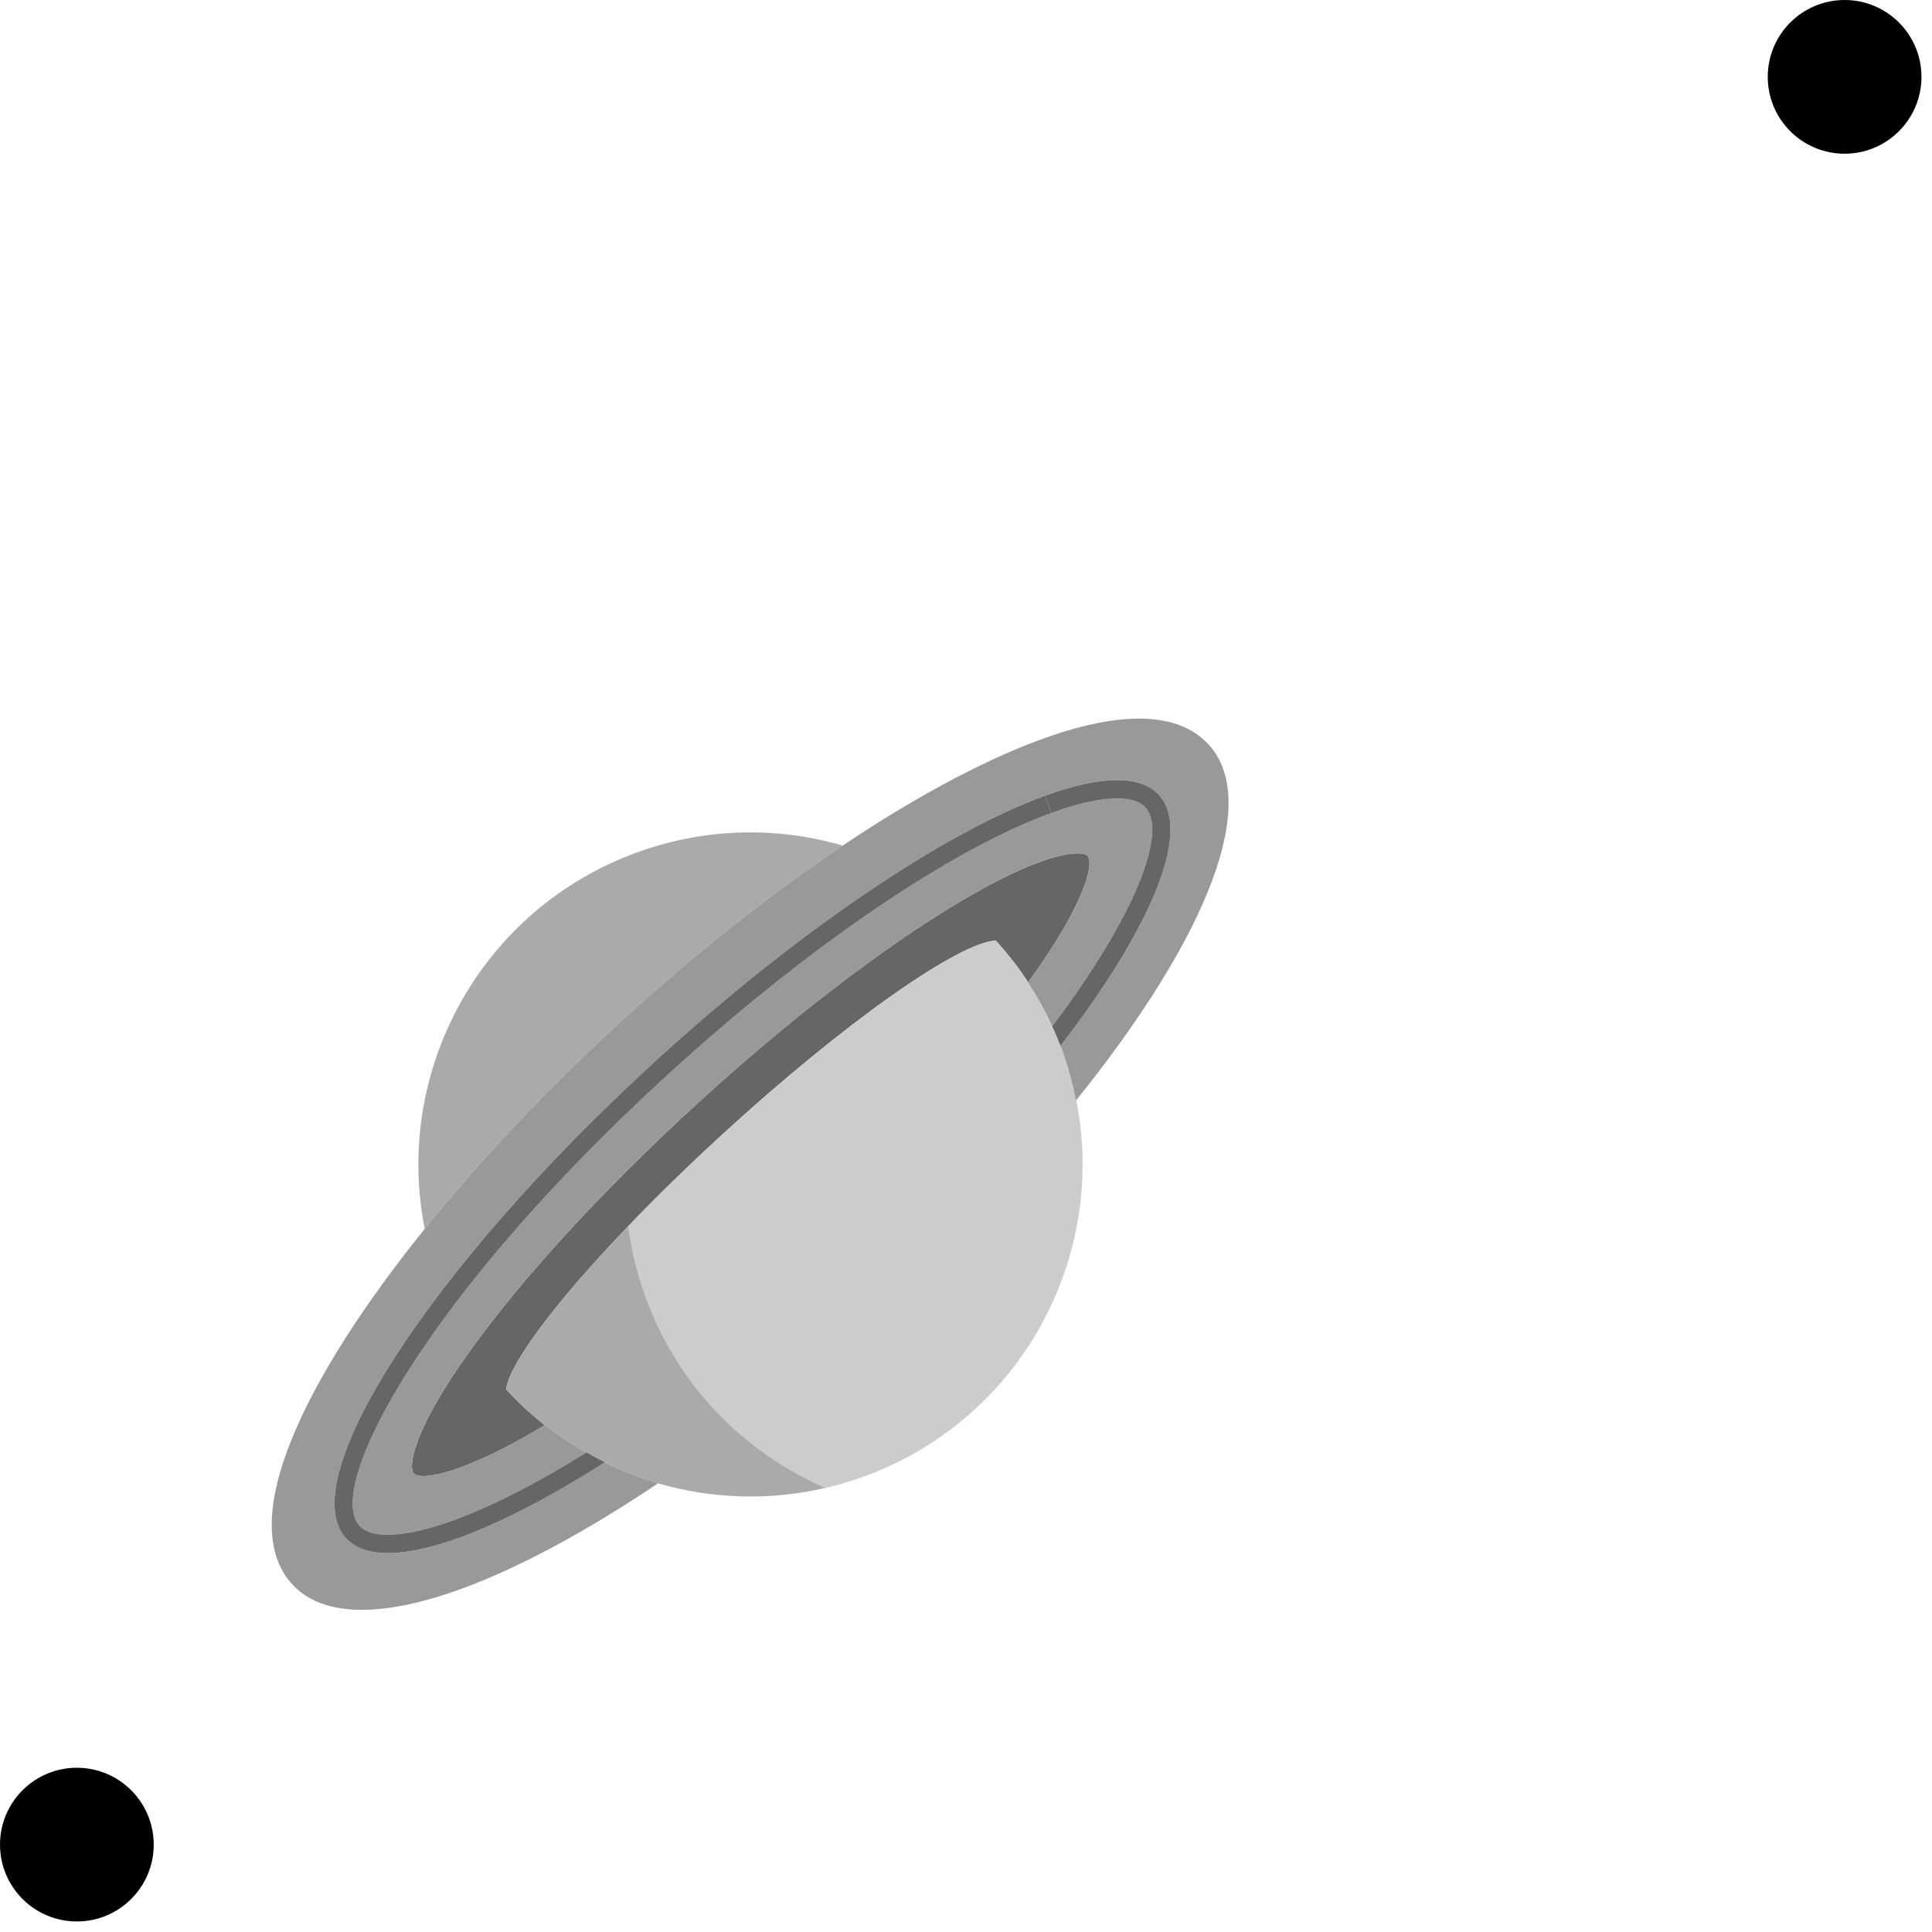
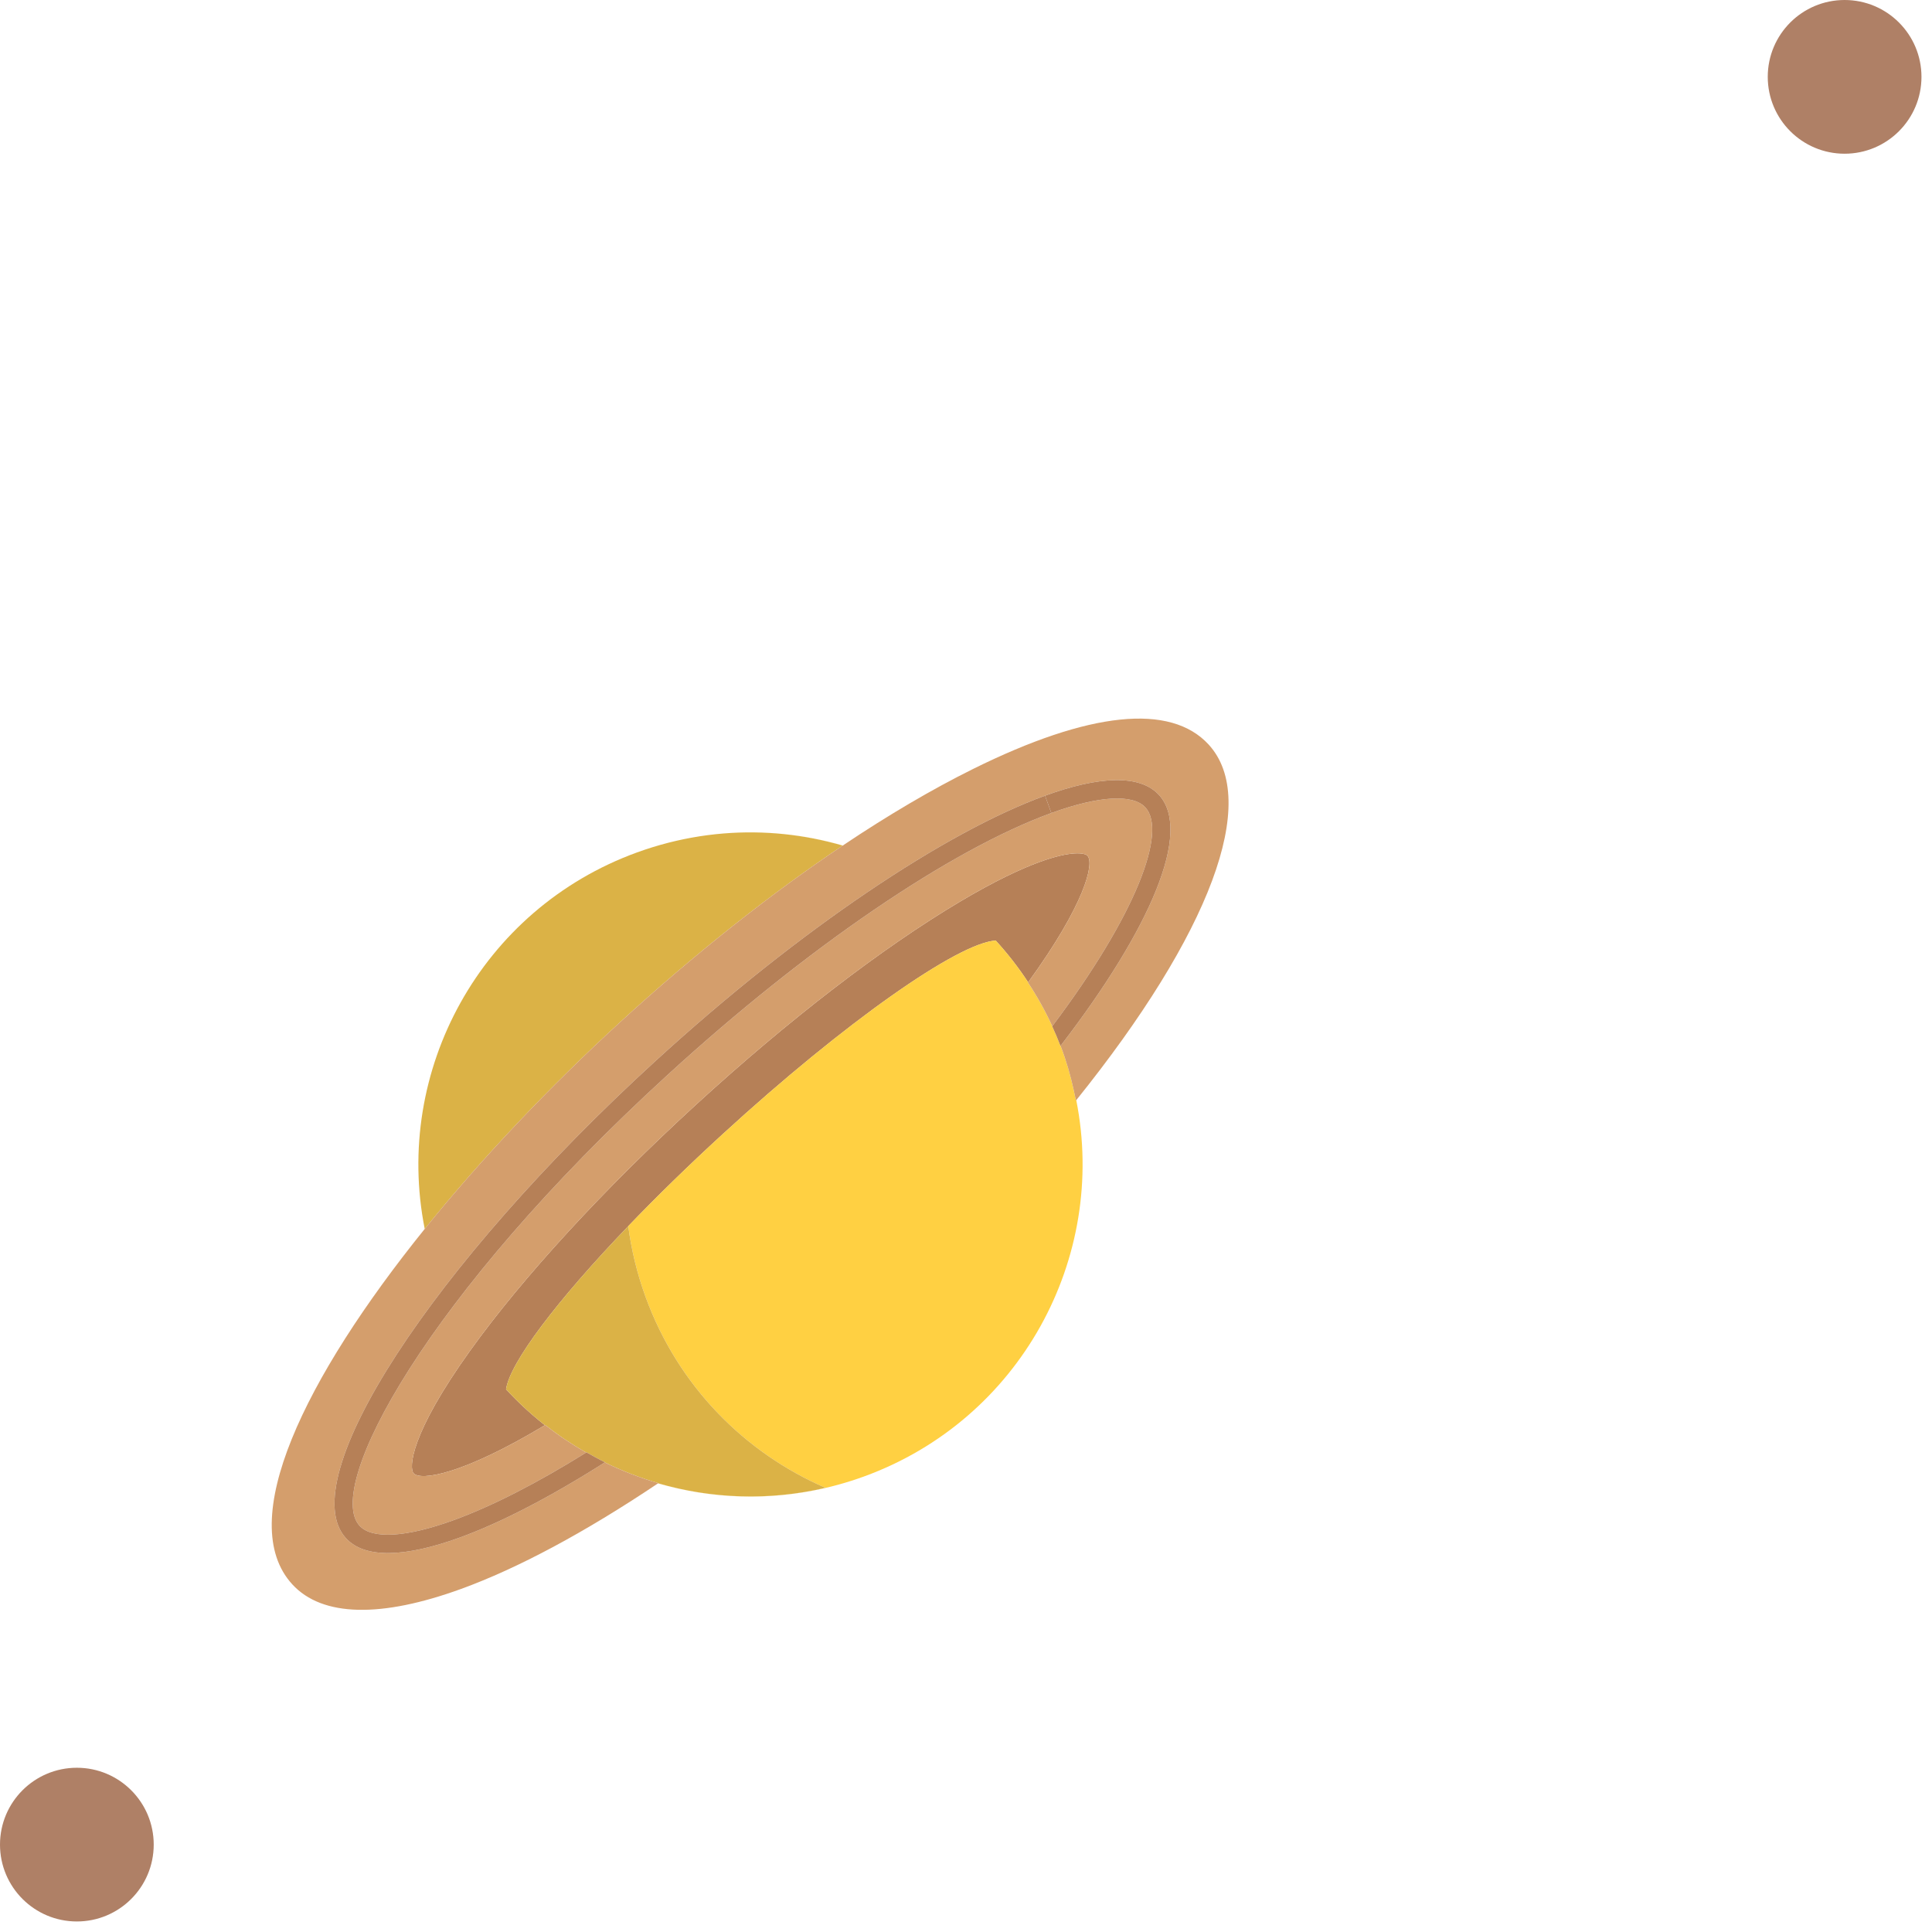
<svg xmlns="http://www.w3.org/2000/svg" version="1.1" id="Capa_1" x="0px" y="0px" viewBox="0 0 502.74 502.74" style="enable-background:new 0 0 502.74 502.74;" xml:space="preserve">
  <g transform="rotate(-20, 251, 251) translate(30,130) scale(0.6)">
-     <g>
-       <path style="fill:none;" d="M395.431,251.37c0,0.962-0.018,1.919-0.036,2.876C395.418,253.291,395.431,252.332,395.431,251.37z" />
-       <path style="fill:#666666;" d="M434.563,175.558c-0.695-1.68-5.984-4.57-20.336-4.57c-8.906,0-21.297,1.109-38.25,4.313   c-38.578,7.281-87.578,22.789-137.969,43.664c-50.391,20.875-96.008,44.555-128.43,66.688   c-37.219,25.398-42.375,38.883-41.25,41.609c1.733,4.199,19.547,7.848,60.63-0.13c-1.195-1.927-2.345-3.885-3.449-5.871   c-0.039-0.07-0.079-0.141-0.118-0.211c-0.462-0.834-0.915-1.674-1.361-2.518c-0.077-0.146-0.154-0.292-0.231-0.438   c-0.417-0.795-0.826-1.595-1.228-2.399c-0.098-0.197-0.196-0.394-0.294-0.591c-0.382-0.772-0.758-1.547-1.126-2.327   c-0.109-0.231-0.217-0.464-0.325-0.696c-0.353-0.758-0.701-1.517-1.041-2.282c-0.114-0.257-0.225-0.515-0.338-0.772   c-0.329-0.753-0.656-1.507-0.973-2.267c-0.003-0.006-0.005-0.012-0.008-0.018c5.518-10.29,33.918-28.665,74.006-48.367   c15.792-7.762,33.396-15.729,52.128-23.488c66.279-27.454,124.41-43.083,139.996-38.382c2.892,7.013,5.251,14.301,7.016,21.819   C426.293,194.911,436.297,179.738,434.563,175.558z" />
-       <path style="fill:#CCCCCC;" d="M279.66,110.144c0.924,0.184,1.844,0.379,2.761,0.58   C281.504,110.523,280.584,110.328,279.66,110.144z" />
-       <path style="fill:#CCCCCC;" d="M286.315,111.634c1.041,0.26,2.078,0.53,3.111,0.813   C288.394,112.165,287.357,111.894,286.315,111.634z" />
-       <path style="fill:#CCCCCC;" d="M283.012,110.853c0.98,0.22,1.957,0.45,2.929,0.69C284.968,111.304,283.992,111.072,283.012,110.853   z" />
-       <path style="fill:#CCCCCC;" d="M395.394,254.246c0.019-0.957,0.036-1.915,0.036-2.876c0-0.786-0.022-1.565-0.035-2.348   c-0.012,0.008-0.023,0.015-0.035,0.022c-0.051-3.104-0.212-6.178-0.464-9.227c0.015-0.01,0.029-0.019,0.044-0.029   c-0.604-7.305-1.758-14.452-3.418-21.405c0.031-0.021,0.061-0.042,0.092-0.063c-1.766-7.518-4.124-14.807-7.016-21.819   c-15.586-4.7-73.717,10.929-139.996,38.382c-18.732,7.759-36.336,15.726-52.128,23.488c-2.248,10.108-3.443,20.613-3.443,31.398   c0,41.168,17.304,78.272,45.001,104.516c-25.063-3.021-48.141-12.482-67.54-26.67c-0.012,0.003-0.024,0.006-0.036,0.009   c23.819,17.44,53.191,27.745,84.975,27.745c72.008,0,131.67-52.855,142.31-121.885c-0.067,0.041-0.133,0.082-0.201,0.122   C394.526,267.263,395.231,260.825,395.394,254.246z" />
-       <path style="fill:#CCCCCC;" d="M336.357,135.08c-13.912-10.177-29.717-17.917-46.79-22.595   c17.057,4.682,32.842,12.433,46.744,22.606C336.326,135.087,336.341,135.083,336.357,135.08z" />
-       <path style="fill:#CCCCCC;" d="M272.829,108.955c0.812,0.121,1.619,0.254,2.427,0.388   C274.448,109.209,273.641,109.076,272.829,108.955z" />
-       <path style="fill:#CCCCCC;" d="M269.35,108.479c0.761,0.094,1.519,0.201,2.276,0.308   C270.869,108.68,270.112,108.573,269.35,108.479z" />
-       <path style="fill:#CCCCCC;" d="M265.837,108.085c0.706,0.07,1.407,0.153,2.11,0.233   C267.244,108.238,266.542,108.155,265.837,108.085z" />
-       <path style="fill:#CCCCCC;" d="M262.283,107.775c0.646,0.048,1.289,0.109,1.934,0.166   C263.572,107.885,262.929,107.824,262.283,107.775z" />
-       <path style="fill:#CCCCCC;" d="M255.08,107.416c0.45,0.011,0.898,0.034,1.347,0.05C255.978,107.45,255.53,107.427,255.08,107.416z" />
-       <path style="fill:#CCCCCC;" d="M258.699,107.552c0.573,0.029,1.142,0.07,1.713,0.105   C259.841,107.622,259.271,107.581,258.699,107.552z" />
-       <path style="fill:#CCCCCC;" d="M276.269,109.511c0.867,0.151,1.73,0.313,2.592,0.479   C277.999,109.825,277.136,109.662,276.269,109.511z" />
-       <path style="fill:#CCCCCC;" d="M128.965,327.129c-1.196-1.927-2.35-3.883-3.456-5.87c1.105,1.987,2.255,3.944,3.449,5.871   C128.961,327.13,128.963,327.13,128.965,327.129z" />
-       <path style="fill:#CCCCCC;" d="M119.786,309.797c0.34,0.765,0.688,1.524,1.041,2.282   C120.474,311.322,120.126,310.562,119.786,309.797z" />
-       <path style="fill:#CCCCCC;" d="M122.572,315.693c0.402,0.804,0.811,1.603,1.228,2.399   C123.383,317.297,122.974,316.497,122.572,315.693z" />
-       <path style="fill:#CCCCCC;" d="M124.03,318.53c0.446,0.844,0.899,1.684,1.361,2.518C124.929,320.214,124.477,319.374,124.03,318.53   z" />
-       <path style="fill:#CCCCCC;" d="M121.152,312.775c0.368,0.78,0.744,1.555,1.126,2.327   C121.896,314.33,121.521,313.554,121.152,312.775z" />
-       <path style="fill:#CCCCCC;" d="M118.476,306.758c0.317,0.76,0.643,1.514,0.973,2.267   C119.119,308.272,118.793,307.517,118.476,306.758z" />
-       <path style="fill:#AAAAAA;" d="M189.031,289.77c0-10.785,1.195-21.29,3.443-31.398c-40.088,19.702-68.488,38.078-74.006,48.367   c0.003,0.006,0.005,0.012,0.008,0.018c0.317,0.76,0.643,1.514,0.973,2.267c0.113,0.257,0.224,0.516,0.338,0.772   c0.34,0.765,0.688,1.525,1.041,2.282c0.108,0.232,0.215,0.464,0.325,0.696c0.368,0.78,0.744,1.555,1.126,2.327   c0.098,0.197,0.196,0.394,0.294,0.591c0.402,0.804,0.811,1.604,1.228,2.399c0.076,0.146,0.154,0.292,0.231,0.438   c0.446,0.844,0.899,1.684,1.361,2.518c0.039,0.071,0.079,0.141,0.118,0.211c1.106,1.987,2.26,3.943,3.456,5.87   c0.052-0.01,0.101-0.019,0.153-0.029c3.776,6.088,7.995,11.867,12.604,17.303c0.059-0.012,0.117-0.024,0.177-0.037   c1.97,2.32,3.965,4.608,6.075,6.797c-0.04,0.009-0.078,0.017-0.118,0.025c5.762,5.985,12.032,11.477,18.751,16.399   c-0.039,0.01-0.076,0.018-0.115,0.028c19.399,14.188,42.477,23.649,67.54,26.67C206.335,368.042,189.031,330.938,189.031,289.77z" />
-       <path style="fill:#AAAAAA;" d="M336.311,135.091c-13.902-10.173-29.687-17.924-46.744-22.606c-0.047-0.013-0.094-0.025-0.141-0.038   c-1.032-0.282-2.069-0.553-3.111-0.813c-0.125-0.031-0.25-0.061-0.374-0.091c-0.973-0.24-1.949-0.47-2.929-0.69   c-0.197-0.044-0.394-0.085-0.591-0.128c-0.917-0.202-1.837-0.396-2.761-0.58c-0.266-0.053-0.533-0.102-0.799-0.153   c-0.862-0.167-1.725-0.329-2.592-0.479c-0.337-0.059-0.676-0.112-1.013-0.168c-0.807-0.135-1.615-0.267-2.427-0.388   c-0.4-0.06-0.802-0.112-1.202-0.168c-0.757-0.106-1.515-0.213-2.276-0.308c-0.467-0.058-0.936-0.107-1.404-0.161   c-0.703-0.08-1.404-0.163-2.11-0.233c-0.539-0.054-1.08-0.096-1.62-0.144c-0.644-0.057-1.287-0.118-1.934-0.166   c-0.622-0.046-1.247-0.08-1.871-0.118c-0.571-0.035-1.14-0.076-1.713-0.105c-0.755-0.038-1.514-0.06-2.272-0.086   c-0.449-0.015-0.897-0.038-1.347-0.05c-1.213-0.03-2.429-0.046-3.649-0.046c-72.03,0-131.706,52.886-142.32,121.946   c33.467-20.203,71.687-39.286,110.289-55.274C259.584,157.396,299.477,144.157,336.311,135.091z" />
-       <path style="fill:#999999;" d="M500.446,148.229v-0.004c-9.359-22.59-43.781-31.23-99.531-25.031   c-19.884,2.215-41.629,6.243-64.558,11.885c-0.015,0.004-0.031,0.008-0.046,0.011c-36.833,9.066-76.726,22.305-116.911,38.951   c-38.602,15.988-76.822,35.071-110.289,55.274C37.917,272.293-11.737,320.347,2.415,354.518   c7.398,17.844,31.414,26.914,68.148,26.914c26.028,0,58.493-4.599,95.893-13.807c0.012-0.003,0.024-0.006,0.036-0.009   c0.039-0.01,0.076-0.018,0.115-0.028c-6.719-4.922-12.989-10.414-18.751-16.399c-27.116,5.97-51.087,9.111-70.179,9.111   c-25.144,0-41.901-5.37-46.548-16.627c-13.104-31.747,75.128-98.287,197.071-148.621c78.701-32.485,152.217-50.281,197.977-50.283   c0.003,0,0.009,0,0.009,0v0v0c25.139,0,41.893,5.371,46.539,16.627c8.173,19.799-23.077,53.132-77.33,87.626   c0.013,0.782,0.035,1.562,0.035,2.348c0,0.962-0.013,1.921-0.036,2.876c-0.163,6.579-0.868,13.017-1.854,19.361   c0.068-0.041,0.133-0.082,0.201-0.122C473.159,225.421,513.054,178.686,500.446,148.229z" />
-       <path style="fill:#999999;" d="M231.253,202.447C99.035,257.022,29.891,319.706,38.524,340.621   c3.063,7.422,17.334,11.68,39.153,11.68c17.928,0,39.741-2.764,64.045-7.897c-4.61-5.436-8.828-11.216-12.604-17.303   c-0.052,0.01-0.101,0.019-0.153,0.029c-0.002,0-0.004,0.001-0.006,0.001c-41.083,7.978-58.897,4.329-60.63,0.13   c-1.125-2.727,4.031-16.211,41.25-41.609c32.422-22.133,78.039-45.813,128.43-66.688c50.391-20.875,99.39-36.383,137.969-43.664   c16.953-3.203,29.344-4.313,38.25-4.313c14.352,0,19.641,2.891,20.336,4.57c1.733,4.18-8.271,19.353-42.949,42.764   c-0.031,0.021-0.061,0.042-0.092,0.063c1.66,6.953,2.814,14.1,3.418,21.405c51.099-33.256,75.75-62.353,70.39-75.34   c-3.063-7.422-17.331-11.68-39.144-11.68v-8l-0.008,8C379.478,152.771,306.609,171.343,231.253,202.447z" />
-       <path style="fill:#666666;" d="M141.899,344.367c-0.059,0.013-0.117,0.024-0.177,0.037c-24.305,5.134-46.117,7.897-64.045,7.897   c-21.818,0-36.089-4.257-39.153-11.68c-8.633-20.915,60.511-83.599,192.729-138.174c75.356-31.104,148.225-49.676,194.925-49.678   l0.008-8c0,0-0.006,0-0.009,0c-45.76,0.002-119.276,17.798-197.977,50.283C106.257,245.387,18.025,311.927,31.129,343.674   c4.647,11.258,21.404,16.627,46.548,16.627c19.092,0,43.063-3.141,70.179-9.111c0.04-0.009,0.078-0.017,0.118-0.025   C145.864,348.975,143.869,346.687,141.899,344.367z" />
-       <line style="fill:none;stroke:#666666;stroke-width:0;stroke-linecap:round;stroke-linejoin:round;" x1="426.186" y1="144.77" x2="426.186" y2="144.769" />
-       <path style="fill:#666666;" d="M465.33,164.449c5.361,12.987-19.291,42.084-70.39,75.34c-0.015,0.01-0.029,0.019-0.044,0.029   c0.252,3.049,0.413,6.124,0.464,9.227c0.012-0.007,0.023-0.015,0.035-0.022c54.253-34.494,85.502-67.827,77.33-87.626   c-4.646-11.256-21.4-16.627-46.539-16.627v8C447.999,152.769,462.267,157.026,465.33,164.449z" />
-     </g>
+     <path style="fill:none;" d="M395.431,251.37c0,0.962-0.018,1.919-0.036,2.876C395.418,253.291,395.431,252.332,395.431,251.37z" />
+     <path style="fill:#B68057;" d="M434.563,175.558c-0.695-1.68-5.984-4.57-20.336-4.57c-8.906,0-21.297,1.109-38.25,4.313   c-38.578,7.281-87.578,22.789-137.969,43.664c-50.391,20.875-96.008,44.555-128.43,66.688   c-37.219,25.398-42.375,38.883-41.25,41.609c1.733,4.199,19.547,7.848,60.63-0.13c-1.195-1.927-2.345-3.885-3.449-5.871   c-0.039-0.07-0.079-0.141-0.118-0.211c-0.462-0.834-0.915-1.674-1.361-2.518c-0.077-0.146-0.154-0.292-0.231-0.438   c-0.417-0.795-0.826-1.595-1.228-2.399c-0.098-0.197-0.196-0.394-0.294-0.591c-0.382-0.772-0.758-1.547-1.126-2.327   c-0.109-0.231-0.217-0.464-0.325-0.696c-0.353-0.758-0.701-1.517-1.041-2.282c-0.114-0.257-0.225-0.515-0.338-0.772   c-0.329-0.753-0.656-1.507-0.973-2.267c-0.003-0.006-0.005-0.012-0.008-0.018c5.518-10.29,33.918-28.665,74.006-48.367   c15.792-7.762,33.396-15.729,52.128-23.488c66.279-27.454,124.41-43.083,139.996-38.382c2.892,7.013,5.251,14.301,7.016,21.819   C426.293,194.911,436.297,179.738,434.563,175.558z" />
+     <path style="fill:#FFD042;" d="M279.66,110.144c0.924,0.184,1.844,0.379,2.761,0.58   C281.504,110.523,280.584,110.328,279.66,110.144z" />
+     <path style="fill:#FFD042;" d="M286.315,111.634c1.041,0.26,2.078,0.53,3.111,0.813   C288.394,112.165,287.357,111.894,286.315,111.634z" />
+     <path style="fill:#FFD042;" d="M283.012,110.853c0.98,0.22,1.957,0.45,2.929,0.69C284.968,111.304,283.992,111.072,283.012,110.853   z" />
+     <path style="fill:#FFD042;" d="M395.394,254.246c0.019-0.957,0.036-1.915,0.036-2.876c0-0.786-0.022-1.565-0.035-2.348   c-0.012,0.008-0.023,0.015-0.035,0.022c-0.051-3.104-0.212-6.178-0.464-9.227c0.015-0.01,0.029-0.019,0.044-0.029   c-0.604-7.305-1.758-14.452-3.418-21.405c0.031-0.021,0.061-0.042,0.092-0.063c-1.766-7.518-4.124-14.807-7.016-21.819   c-15.586-4.7-73.717,10.929-139.996,38.382c-18.732,7.759-36.336,15.726-52.128,23.488c-2.248,10.108-3.443,20.613-3.443,31.398   c0,41.168,17.304,78.272,45.001,104.516c-25.063-3.021-48.141-12.482-67.54-26.67c-0.012,0.003-0.024,0.006-0.036,0.009   c23.819,17.44,53.191,27.745,84.975,27.745c72.008,0,131.67-52.855,142.31-121.885c-0.067,0.041-0.133,0.082-0.201,0.122   C394.526,267.263,395.231,260.825,395.394,254.246z" />
+     <path style="fill:#FFD042;" d="M336.357,135.08c-13.912-10.177-29.717-17.917-46.79-22.595   c17.057,4.682,32.842,12.433,46.744,22.606C336.326,135.087,336.341,135.083,336.357,135.08z" />
+     <path style="fill:#FFD042;" d="M272.829,108.955c0.812,0.121,1.619,0.254,2.427,0.388   C274.448,109.209,273.641,109.076,272.829,108.955z" />
+     <path style="fill:#FFD042;" d="M269.35,108.479c0.761,0.094,1.519,0.201,2.276,0.308   C270.869,108.68,270.112,108.573,269.35,108.479z" />
+     <path style="fill:#FFD042;" d="M265.837,108.085c0.706,0.07,1.407,0.153,2.11,0.233   C267.244,108.238,266.542,108.155,265.837,108.085z" />
+     <path style="fill:#FFD042;" d="M262.283,107.775c0.646,0.048,1.289,0.109,1.934,0.166   C263.572,107.885,262.929,107.824,262.283,107.775z" />
+     <path style="fill:#FFD042;" d="M255.08,107.416c0.45,0.011,0.898,0.034,1.347,0.05C255.978,107.45,255.53,107.427,255.08,107.416z" />
+     <path style="fill:#FFD042;" d="M258.699,107.552c0.573,0.029,1.142,0.07,1.713,0.105   C259.841,107.622,259.271,107.581,258.699,107.552z" />
+     <path style="fill:#FFD042;" d="M276.269,109.511c0.867,0.151,1.73,0.313,2.592,0.479   C277.999,109.825,277.136,109.662,276.269,109.511z" />
+     <path style="fill:#FFD042;" d="M128.965,327.129c-1.196-1.927-2.35-3.883-3.456-5.87c1.105,1.987,2.255,3.944,3.449,5.871   C128.961,327.13,128.963,327.13,128.965,327.129z" />
+     <path style="fill:#FFD042;" d="M119.786,309.797c0.34,0.765,0.688,1.524,1.041,2.282   C120.474,311.322,120.126,310.562,119.786,309.797z" />
+     <path style="fill:#FFD042;" d="M122.572,315.693c0.402,0.804,0.811,1.603,1.228,2.399   C123.383,317.297,122.974,316.497,122.572,315.693z" />
+     <path style="fill:#FFD042;" d="M124.03,318.53c0.446,0.844,0.899,1.684,1.361,2.518C124.929,320.214,124.477,319.374,124.03,318.53   z" />
+     <path style="fill:#FFD042;" d="M121.152,312.775c0.368,0.78,0.744,1.555,1.126,2.327   C121.896,314.33,121.521,313.554,121.152,312.775z" />
+     <path style="fill:#FFD042;" d="M118.476,306.758c0.317,0.76,0.643,1.514,0.973,2.267   C119.119,308.272,118.793,307.517,118.476,306.758z" />
+     <path style="fill:#DBB246;" d="M189.031,289.77c0-10.785,1.195-21.29,3.443-31.398c-40.088,19.702-68.488,38.078-74.006,48.367   c0.003,0.006,0.005,0.012,0.008,0.018c0.317,0.76,0.643,1.514,0.973,2.267c0.113,0.257,0.224,0.516,0.338,0.772   c0.34,0.765,0.688,1.525,1.041,2.282c0.108,0.232,0.215,0.464,0.325,0.696c0.368,0.78,0.744,1.555,1.126,2.327   c0.098,0.197,0.196,0.394,0.294,0.591c0.402,0.804,0.811,1.604,1.228,2.399c0.076,0.146,0.154,0.292,0.231,0.438   c0.446,0.844,0.899,1.684,1.361,2.518c0.039,0.071,0.079,0.141,0.118,0.211c1.106,1.987,2.26,3.943,3.456,5.87   c0.052-0.01,0.101-0.019,0.153-0.029c3.776,6.088,7.995,11.867,12.604,17.303c0.059-0.012,0.117-0.024,0.177-0.037   c1.97,2.32,3.965,4.608,6.075,6.797c-0.04,0.009-0.078,0.017-0.118,0.025c5.762,5.985,12.032,11.477,18.751,16.399   c-0.039,0.01-0.076,0.018-0.115,0.028c19.399,14.188,42.477,23.649,67.54,26.67C206.335,368.042,189.031,330.938,189.031,289.77z" />
+     <path style="fill:#DBB246;" d="M336.311,135.091c-13.902-10.173-29.687-17.924-46.744-22.606c-0.047-0.013-0.094-0.025-0.141-0.038   c-1.032-0.282-2.069-0.553-3.111-0.813c-0.125-0.031-0.25-0.061-0.374-0.091c-0.973-0.24-1.949-0.47-2.929-0.69   c-0.197-0.044-0.394-0.085-0.591-0.128c-0.917-0.202-1.837-0.396-2.761-0.58c-0.266-0.053-0.533-0.102-0.799-0.153   c-0.862-0.167-1.725-0.329-2.592-0.479c-0.337-0.059-0.676-0.112-1.013-0.168c-0.807-0.135-1.615-0.267-2.427-0.388   c-0.4-0.06-0.802-0.112-1.202-0.168c-0.757-0.106-1.515-0.213-2.276-0.308c-0.467-0.058-0.936-0.107-1.404-0.161   c-0.703-0.08-1.404-0.163-2.11-0.233c-0.539-0.054-1.08-0.096-1.62-0.144c-0.644-0.057-1.287-0.118-1.934-0.166   c-0.622-0.046-1.247-0.08-1.871-0.118c-0.571-0.035-1.14-0.076-1.713-0.105c-0.755-0.038-1.514-0.06-2.272-0.086   c-0.449-0.015-0.897-0.038-1.347-0.05c-1.213-0.03-2.429-0.046-3.649-0.046c-72.03,0-131.706,52.886-142.32,121.946   c33.467-20.203,71.687-39.286,110.289-55.274C259.584,157.396,299.477,144.157,336.311,135.091z" />
+     <path style="fill:#D49E6C;" d="M500.446,148.229v-0.004c-9.359-22.59-43.781-31.23-99.531-25.031   c-19.884,2.215-41.629,6.243-64.558,11.885c-0.015,0.004-0.031,0.008-0.046,0.011c-36.833,9.066-76.726,22.305-116.911,38.951   c-38.602,15.988-76.822,35.071-110.289,55.274C37.917,272.293-11.737,320.347,2.415,354.518   c7.398,17.844,31.414,26.914,68.148,26.914c26.028,0,58.493-4.599,95.893-13.807c0.012-0.003,0.024-0.006,0.036-0.009   c0.039-0.01,0.076-0.018,0.115-0.028c-6.719-4.922-12.989-10.414-18.751-16.399c-27.116,5.97-51.087,9.111-70.179,9.111   c-25.144,0-41.901-5.37-46.548-16.627c-13.104-31.747,75.128-98.287,197.071-148.621c78.701-32.485,152.217-50.281,197.977-50.283   c0.003,0,0.009,0,0.009,0v0v0c25.139,0,41.893,5.371,46.539,16.627c8.173,19.799-23.077,53.132-77.33,87.626   c0.013,0.782,0.035,1.562,0.035,2.348c0,0.962-0.013,1.921-0.036,2.876c-0.163,6.579-0.868,13.017-1.854,19.361   c0.068-0.041,0.133-0.082,0.201-0.122C473.159,225.421,513.054,178.686,500.446,148.229z" />
+     <path style="fill:#D49E6C;" d="M231.253,202.447C99.035,257.022,29.891,319.706,38.524,340.621   c3.063,7.422,17.334,11.68,39.153,11.68c17.928,0,39.741-2.764,64.045-7.897c-4.61-5.436-8.828-11.216-12.604-17.303   c-0.052,0.01-0.101,0.019-0.153,0.029c-0.002,0-0.004,0.001-0.006,0.001c-41.083,7.978-58.897,4.329-60.63,0.13   c-1.125-2.727,4.031-16.211,41.25-41.609c32.422-22.133,78.039-45.813,128.43-66.688c50.391-20.875,99.39-36.383,137.969-43.664   c16.953-3.203,29.344-4.313,38.25-4.313c14.352,0,19.641,2.891,20.336,4.57c1.733,4.18-8.271,19.353-42.949,42.764   c-0.031,0.021-0.061,0.042-0.092,0.063c1.66,6.953,2.814,14.1,3.418,21.405c51.099-33.256,75.75-62.353,70.39-75.34   c-3.063-7.422-17.331-11.68-39.144-11.68v-8l-0.008,8C379.478,152.771,306.609,171.343,231.253,202.447z" />
+     <path style="fill:#B68057;" d="M141.899,344.367c-0.059,0.013-0.117,0.024-0.177,0.037c-24.305,5.134-46.117,7.897-64.045,7.897   c-21.818,0-36.089-4.257-39.153-11.68c-8.633-20.915,60.511-83.599,192.729-138.174c75.356-31.104,148.225-49.676,194.925-49.678   l0.008-8c0,0-0.006,0-0.009,0c-45.76,0.002-119.276,17.798-197.977,50.283C106.257,245.387,18.025,311.927,31.129,343.674   c4.647,11.258,21.404,16.627,46.548,16.627c19.092,0,43.063-3.141,70.179-9.111c0.04-0.009,0.078-0.017,0.118-0.025   C145.864,348.975,143.869,346.687,141.899,344.367z" />
+     <line style="fill:none;stroke:#B68057;stroke-width:0;stroke-linecap:round;stroke-linejoin:round;" x1="426.186" y1="144.77" x2="426.186" y2="144.769" />
+     <path style="fill:#B68057;" d="M465.33,164.449c5.361,12.987-19.291,42.084-70.39,75.34c-0.015,0.01-0.029,0.019-0.044,0.029   c0.252,3.049,0.413,6.124,0.464,9.227c0.012-0.007,0.023-0.015,0.035-0.022c54.253-34.494,85.502-67.827,77.33-87.626   c-4.646-11.256-21.4-16.627-46.539-16.627v8C447.999,152.769,462.267,157.026,465.33,164.449z" />
  </g>
-   <circle style="fill:#000000;" cx="20" cy="480" r="20" />
-   <circle style="fill:#000000;" cx="480" cy="20" r="20" />
+   <circle style="fill:#AF8066;" cx="20" cy="480" r="20" />
+   <circle style="fill:#AF8066;" cx="480" cy="20" r="20" />
</svg>
